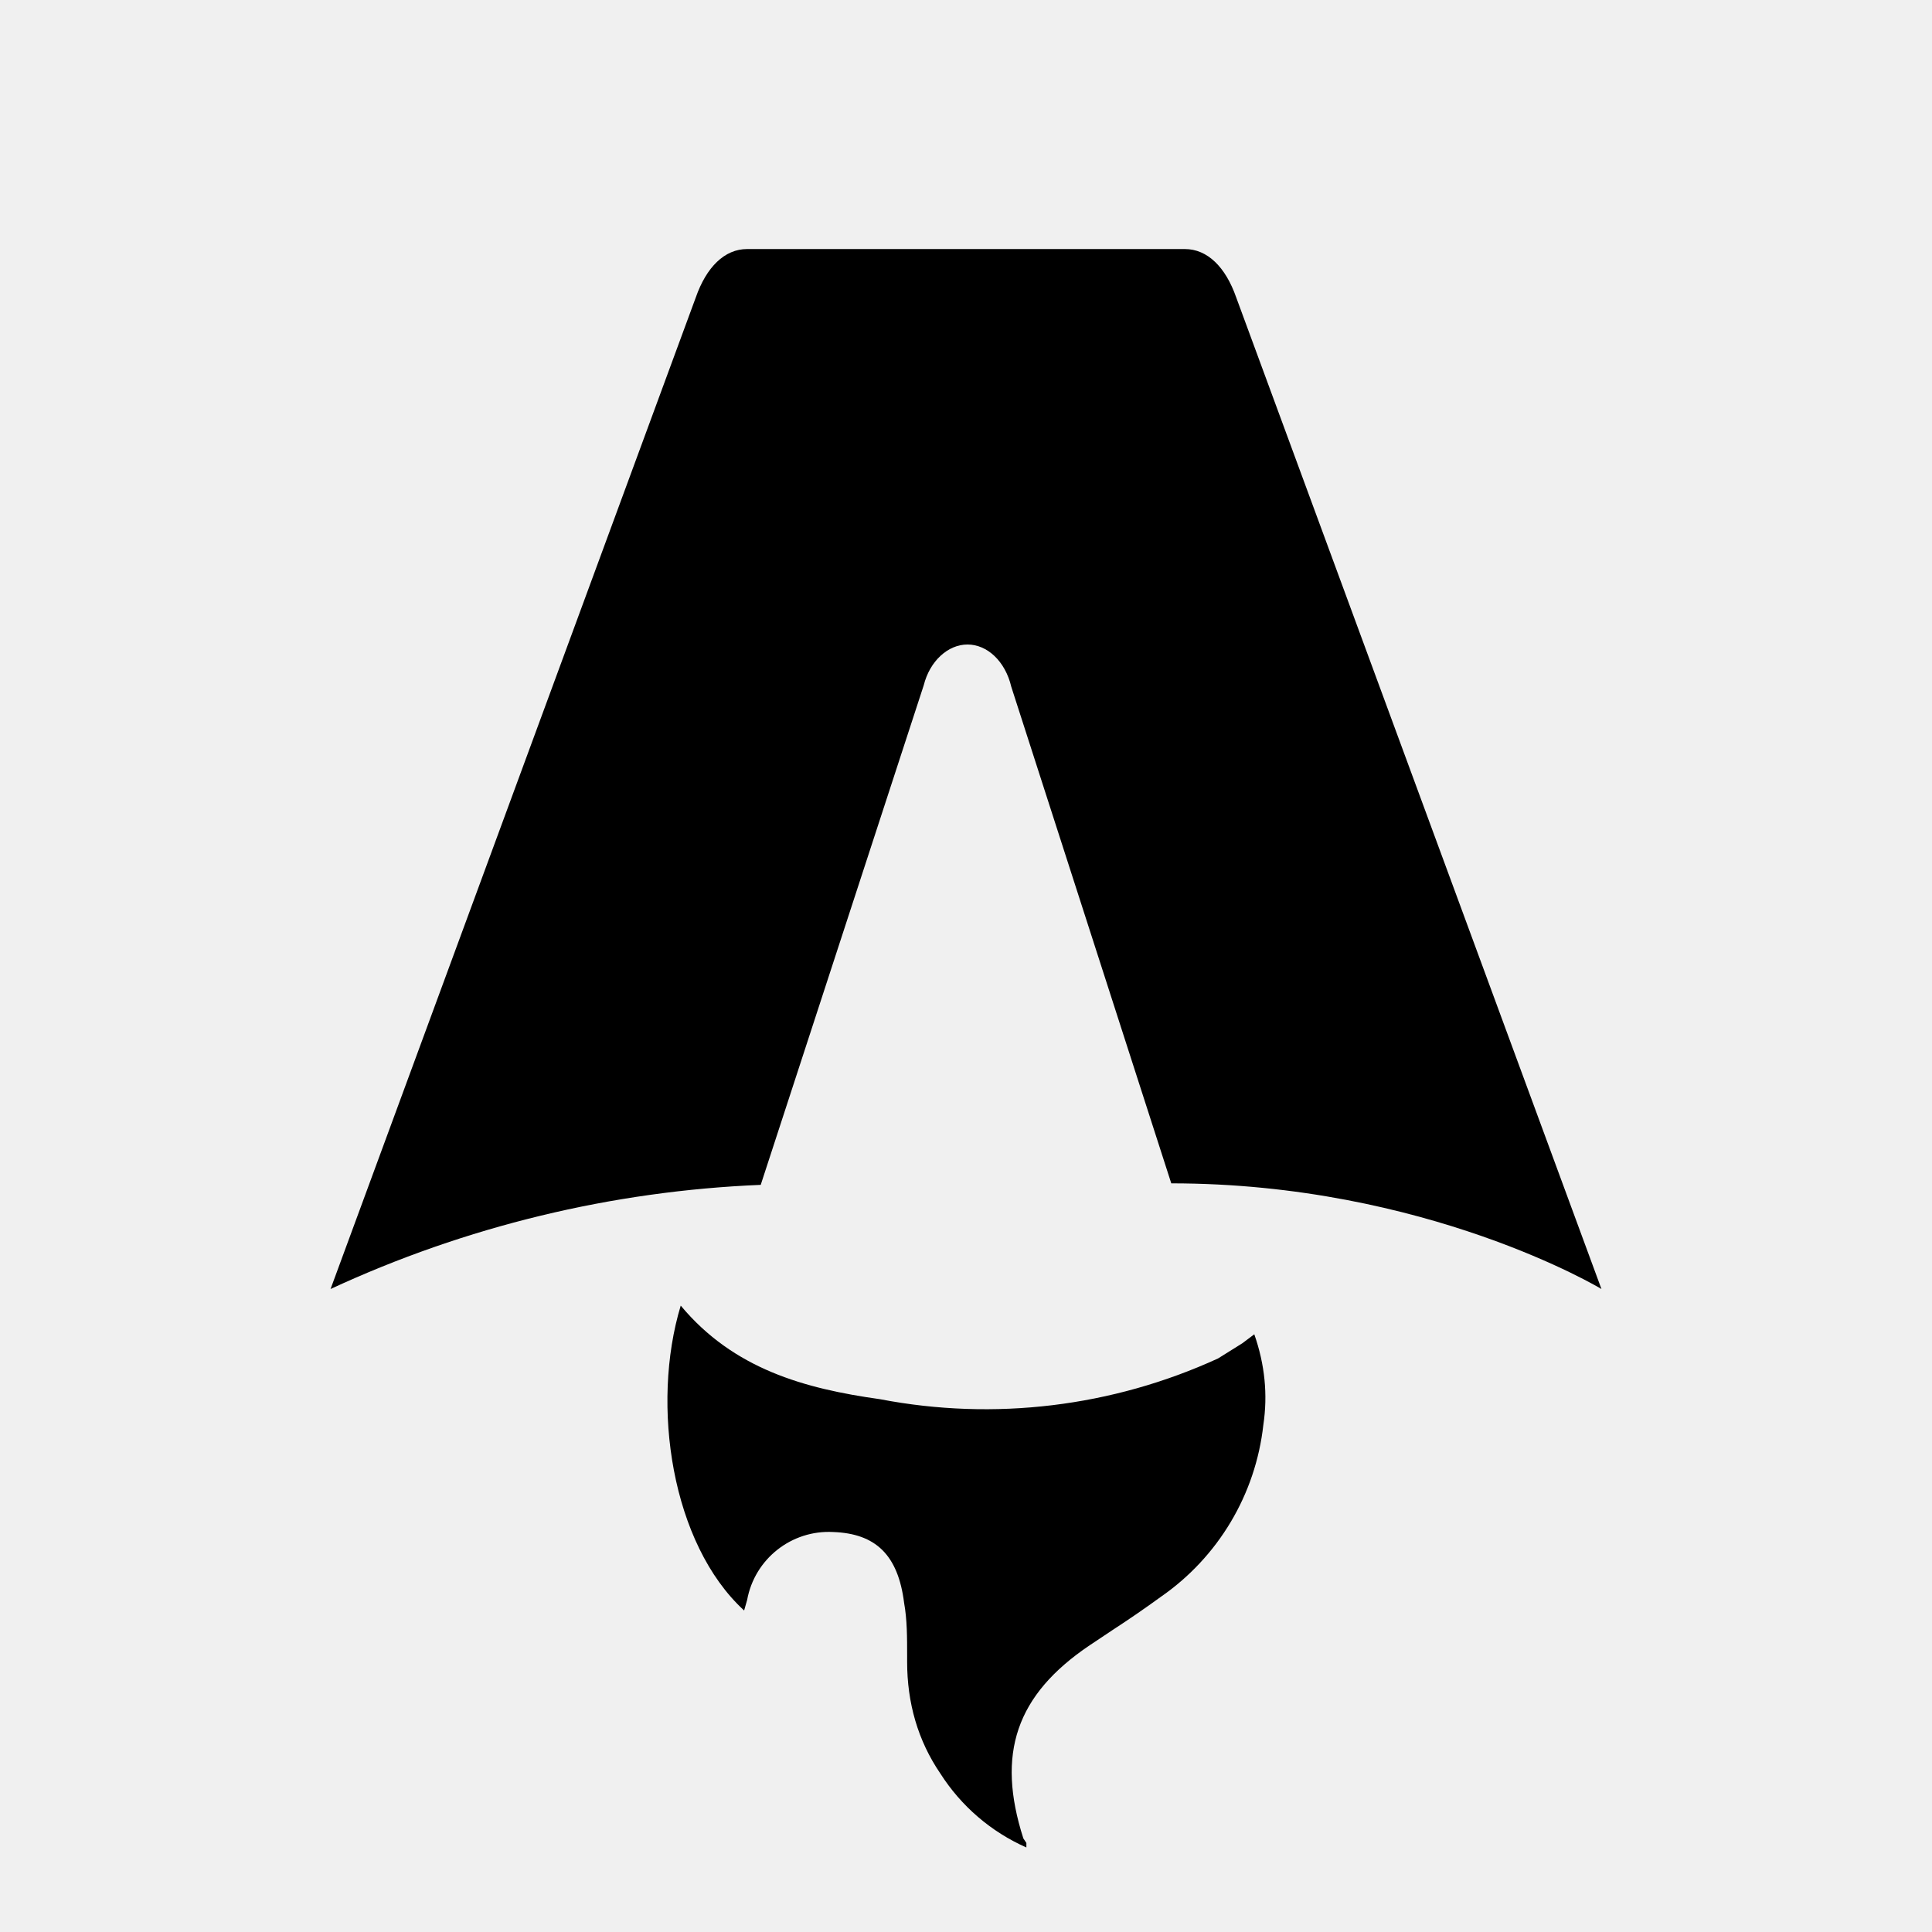
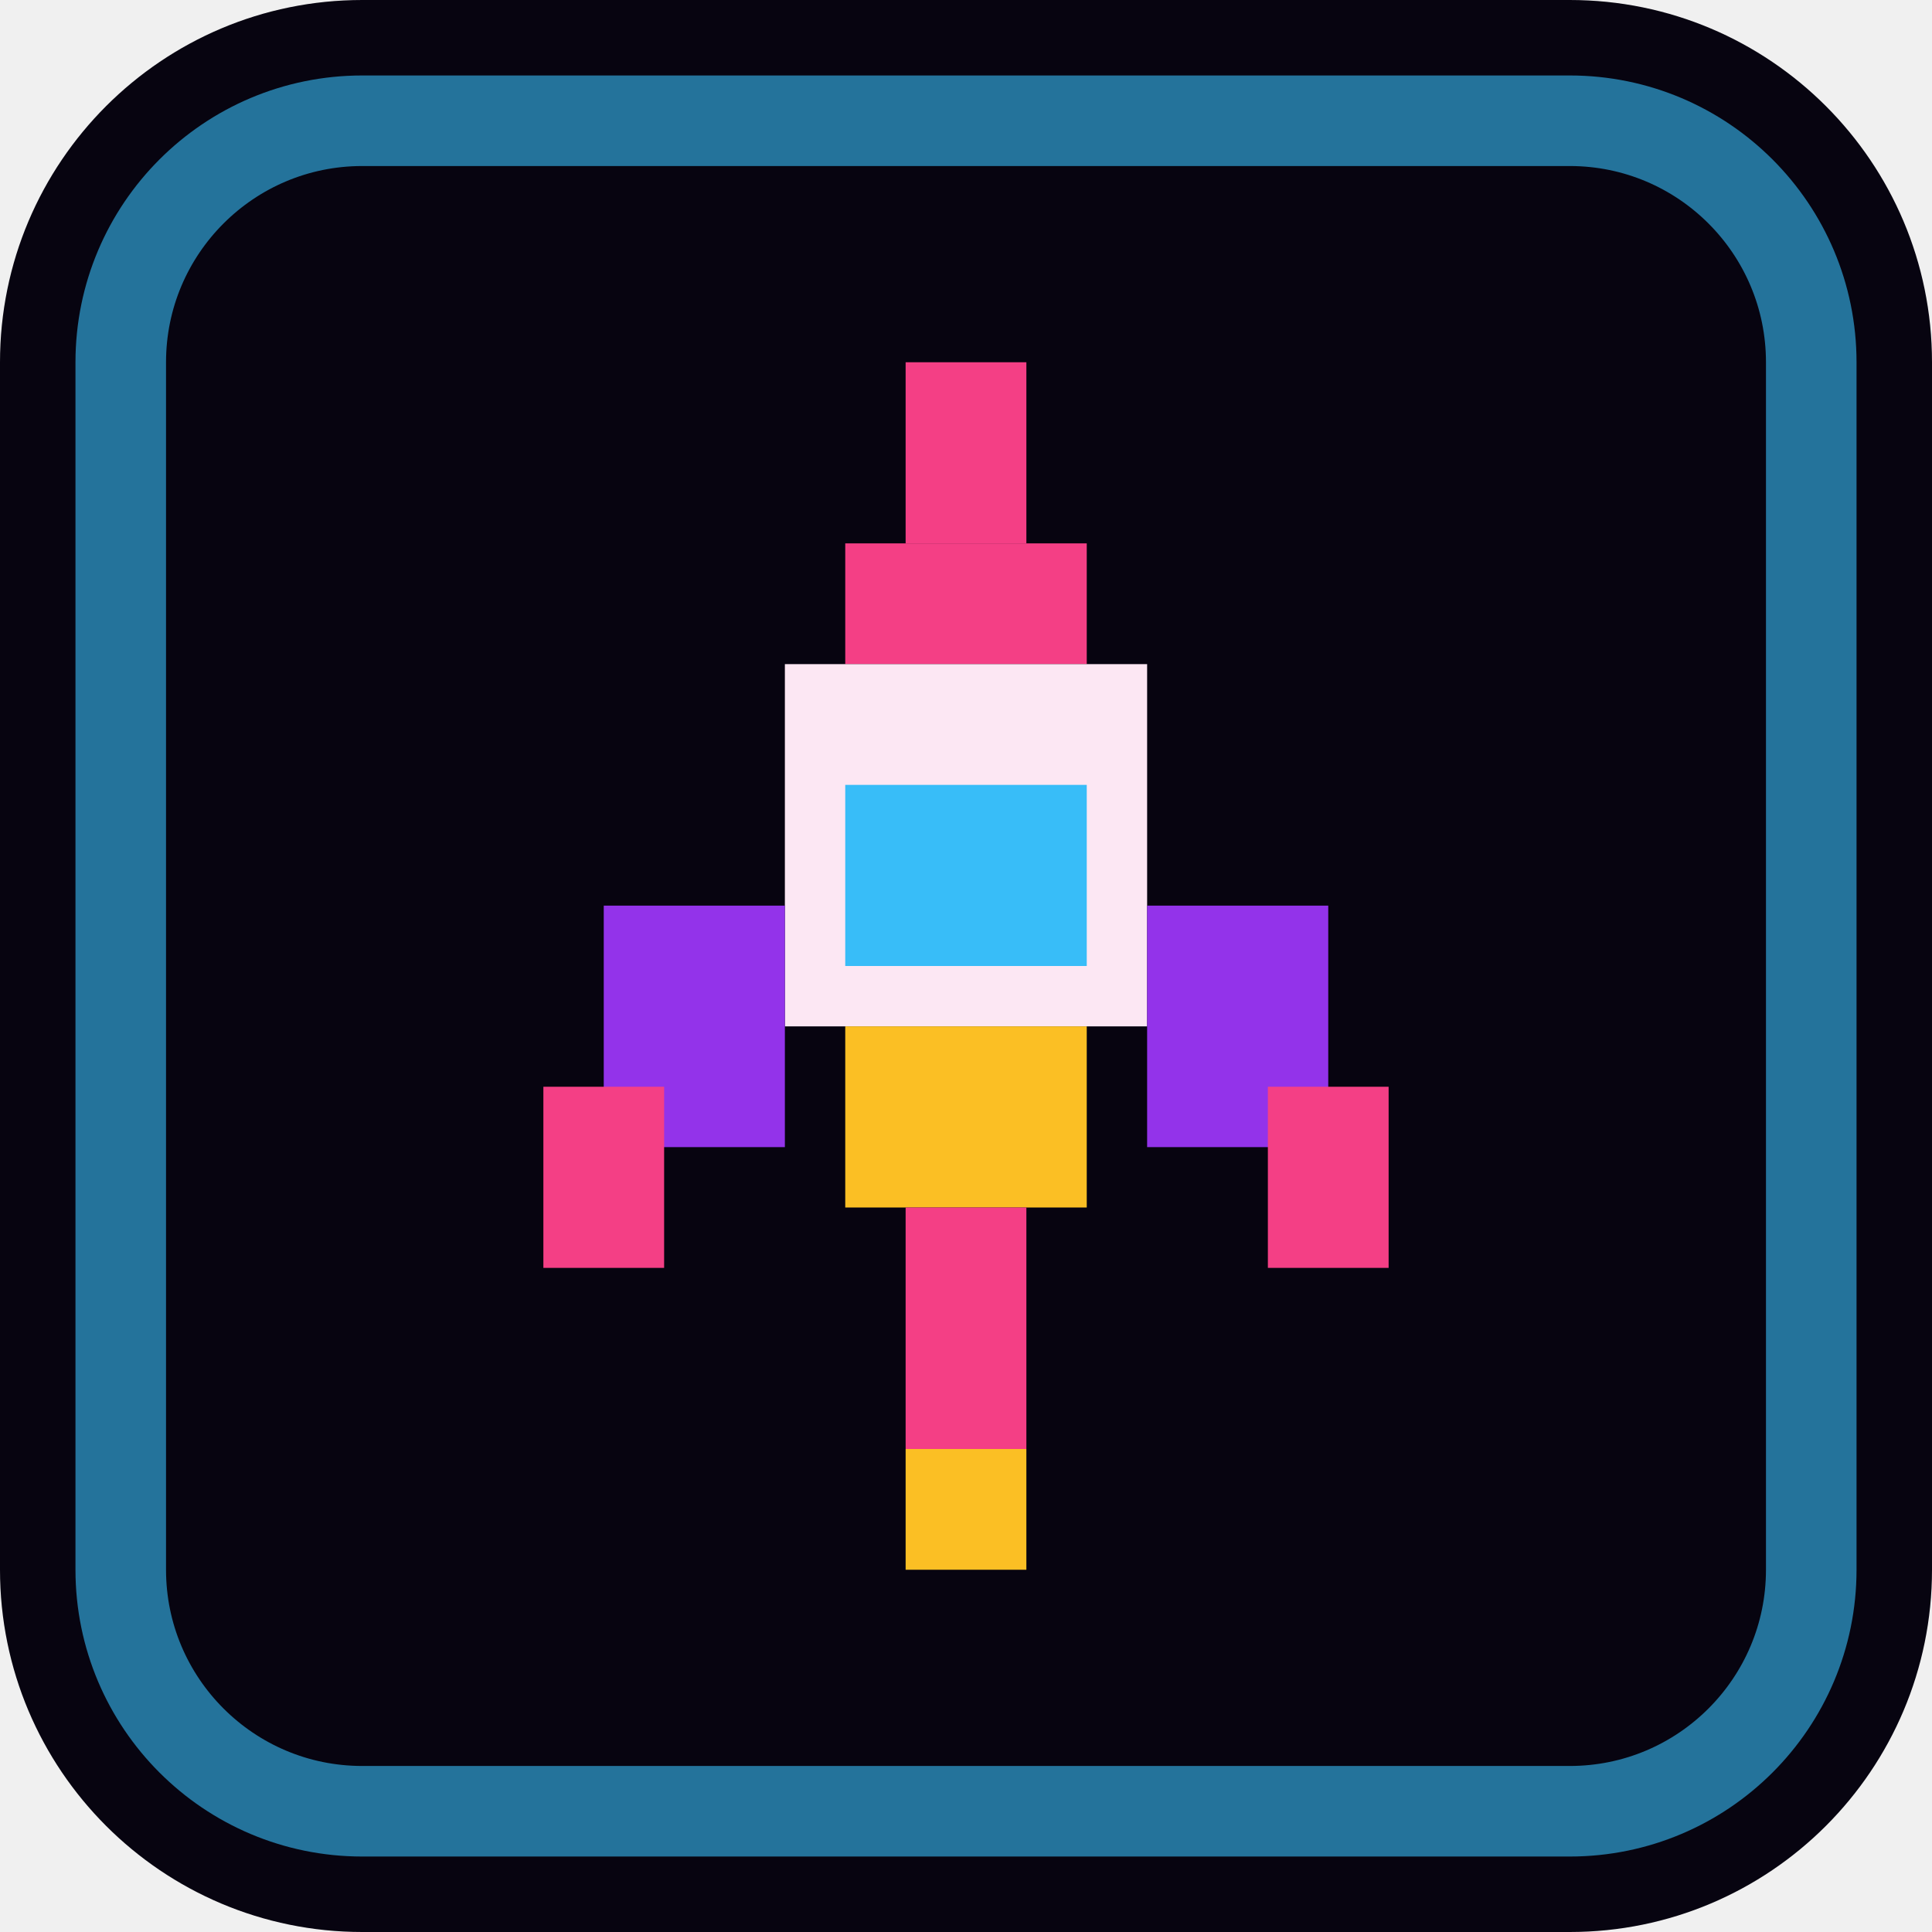
- <svg xmlns="http://www.w3.org/2000/svg" fill="none" viewBox="0 0 128 128">
-   <path d="M50.4 78.5a75.1 75.1 0 0 0-28.5 6.9l24.2-65.7c.7-2 1.9-3.2 3.4-3.2h29c1.5 0 2.7 1.2 3.4 3.2l24.2 65.7s-11.6-7-28.5-7L67 45.5c-.4-1.7-1.6-2.8-2.9-2.8-1.3 0-2.5 1.1-2.9 2.7L50.4 78.5Zm-1.1 28.2Zm-4.2-20.2c-2 6.6-.6 15.8 4.2 20.2a17.5 17.5 0 0 1 .2-.7 5.5 5.5 0 0 1 5.7-4.5c2.8.1 4.3 1.5 4.7 4.7.2 1.1.2 2.3.2 3.5v.4c0 2.7.7 5.2 2.2 7.4a13 13 0 0 0 5.7 4.9v-.3l-.2-.3c-1.8-5.6-.5-9.5 4.4-12.8l1.5-1a73 73 0 0 0 3.2-2.2 16 16 0 0 0 6.8-11.4c.3-2 .1-4-.6-6l-.8.6-1.6 1a37 37 0 0 1-22.4 2.7c-5-.7-9.7-2-13.2-6.2Z" />
-   <style>
-         path { fill: #000; }
-         @media (prefers-color-scheme: dark) {
-             path { fill: #FFF; }
-         }
-     </style>
+ <svg xmlns="http://www.w3.org/2000/svg" viewBox="0 0 32 32" fill="none">
+   <rect width="32" height="32" rx="6" fill="#070410" />
+   <rect x="2" y="2" width="28" height="28" rx="4" stroke="#38bdf8" stroke-width="1.5" stroke-opacity="0.6" />
+   <rect x="15" y="6" width="2" height="3" fill="#f43f85" />
+   <rect x="14" y="9" width="4" height="2" fill="#f43f85" />
+   <rect x="13" y="11" width="6" height="6" fill="#fce7f3" />
+   <rect x="14" y="13" width="4" height="3" fill="#38bdf8" />
+   <rect x="10" y="15" width="3" height="4" fill="#9333ea" />
+   <rect x="19" y="15" width="3" height="4" fill="#9333ea" />
+   <rect x="9" y="18" width="2" height="3" fill="#f43f85" />
+   <rect x="21" y="18" width="2" height="3" fill="#f43f85" />
+   <rect x="14" y="17" width="4" height="3" fill="#fbbf24" />
+   <rect x="15" y="20" width="2" height="4" fill="#f43f85" />
+   <rect x="15" y="24" width="2" height="2" fill="#fbbf24" />
</svg>
